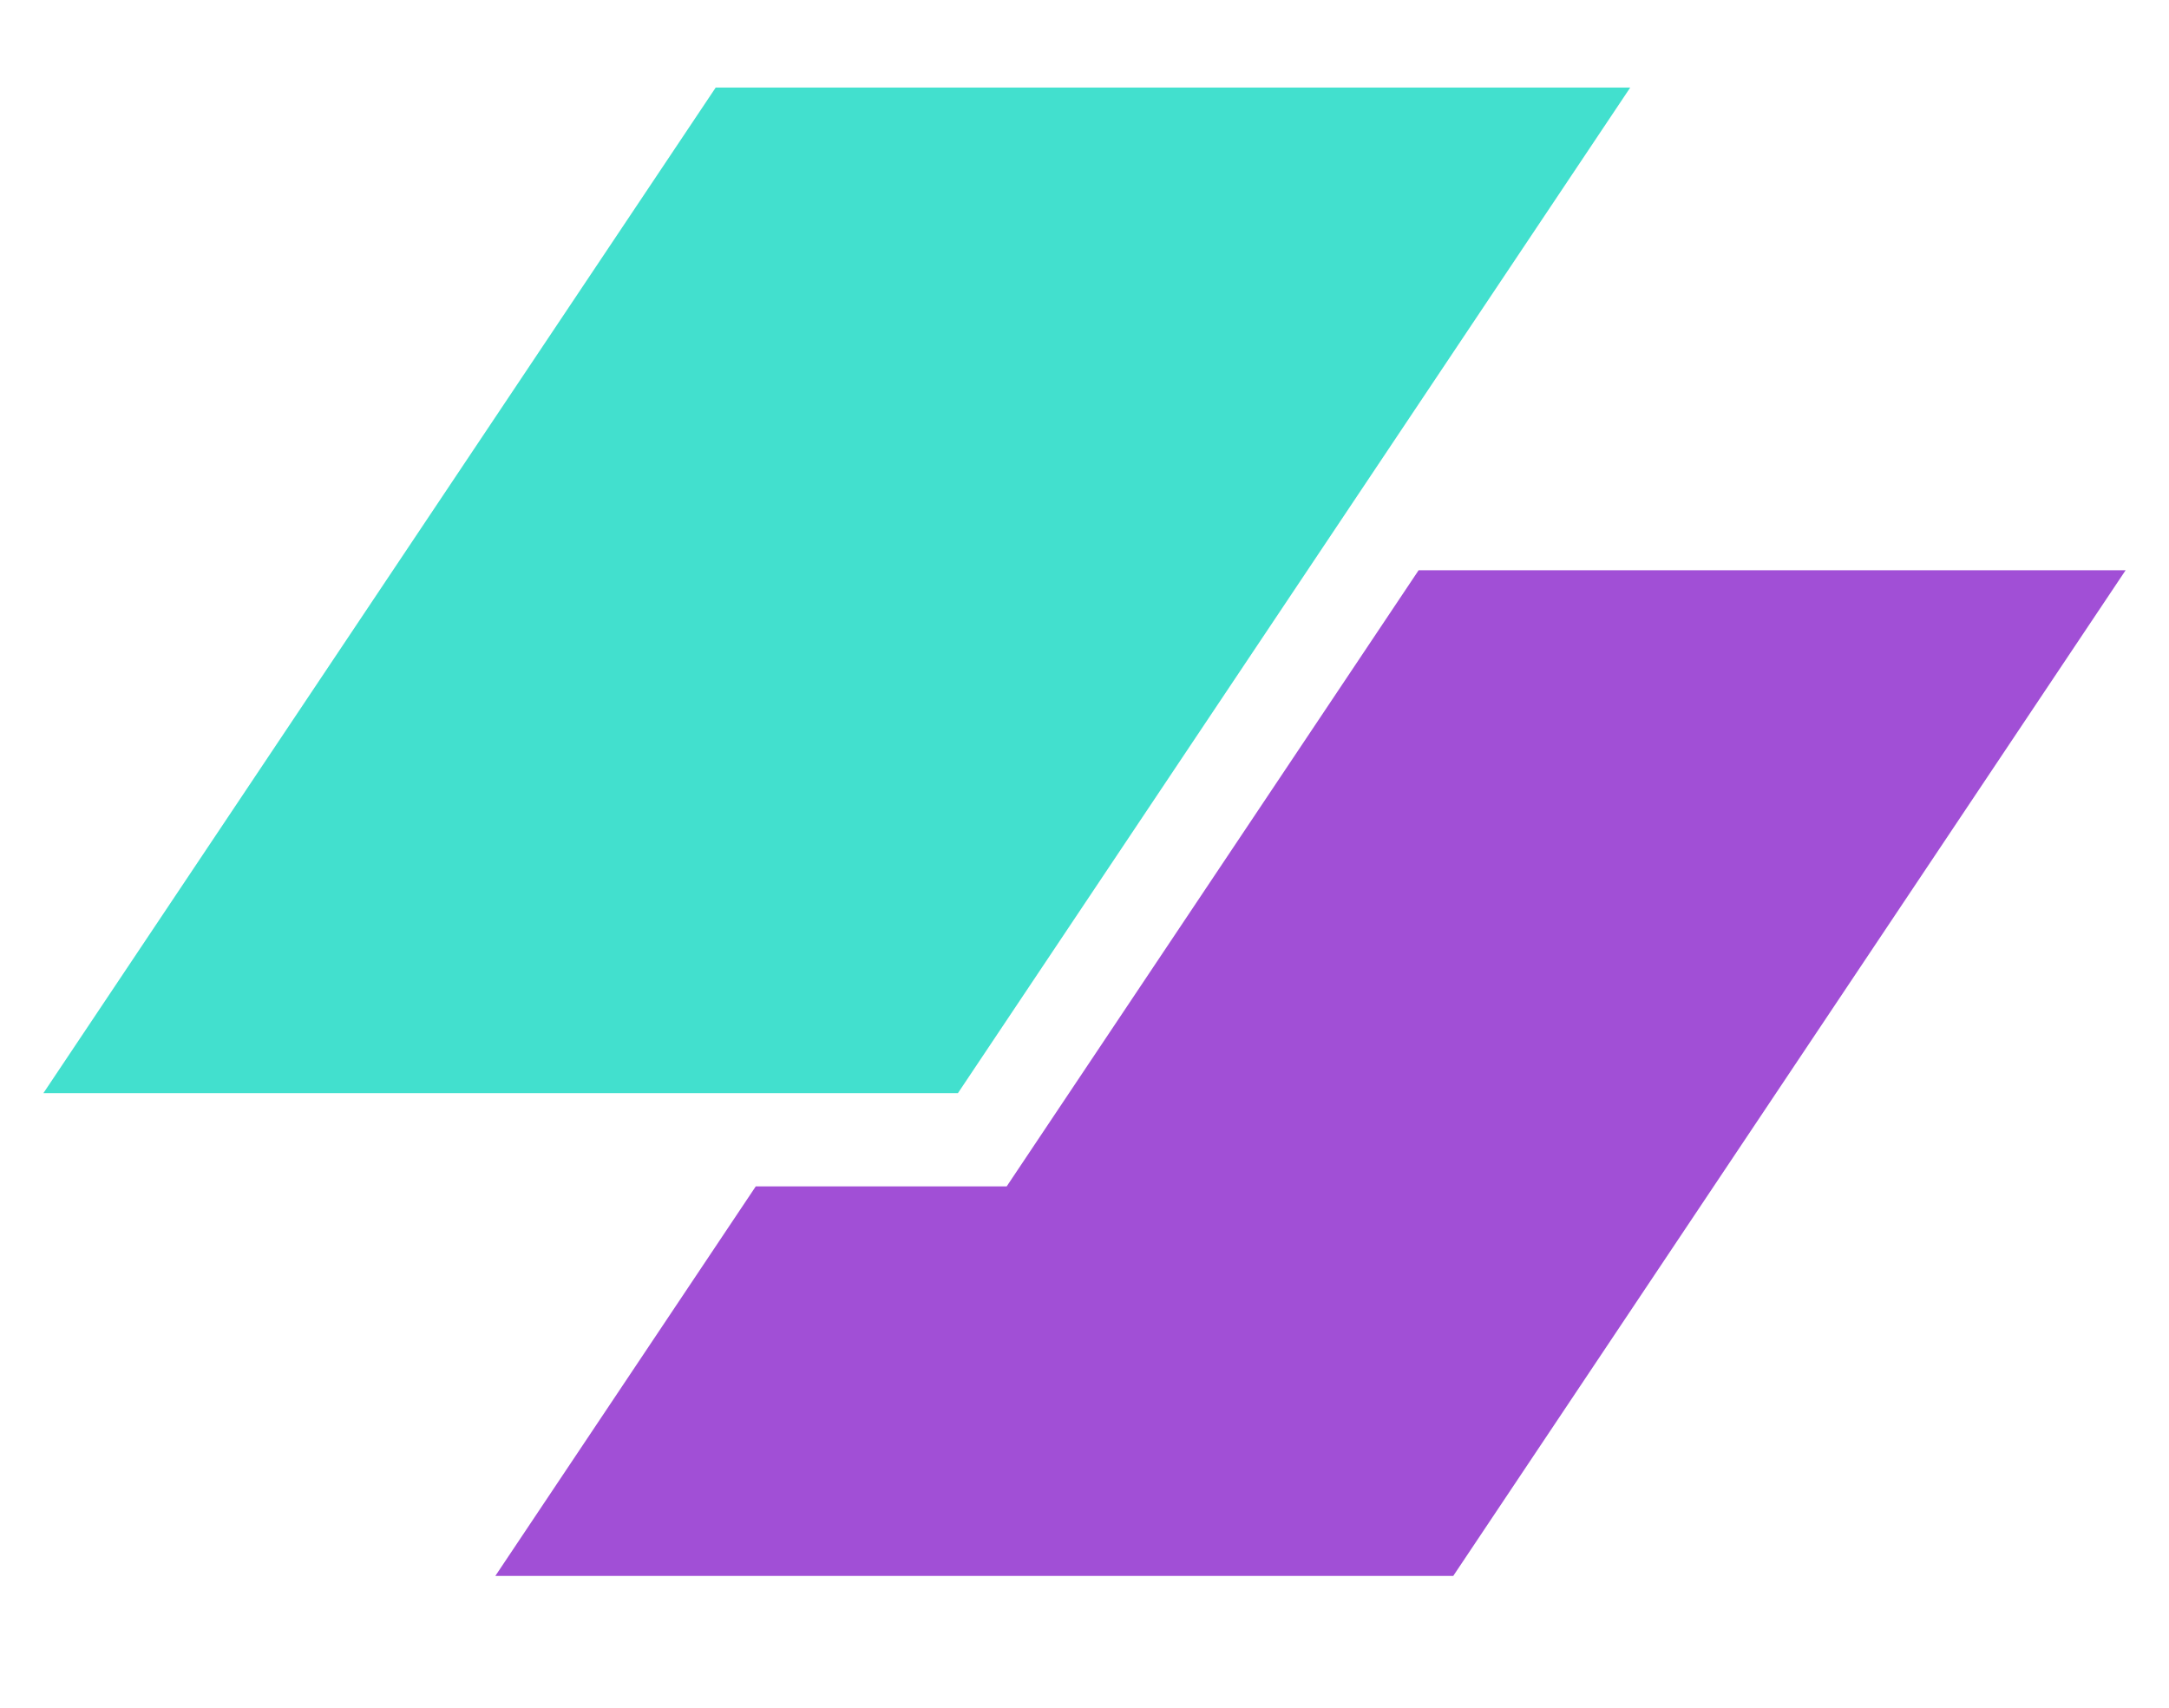
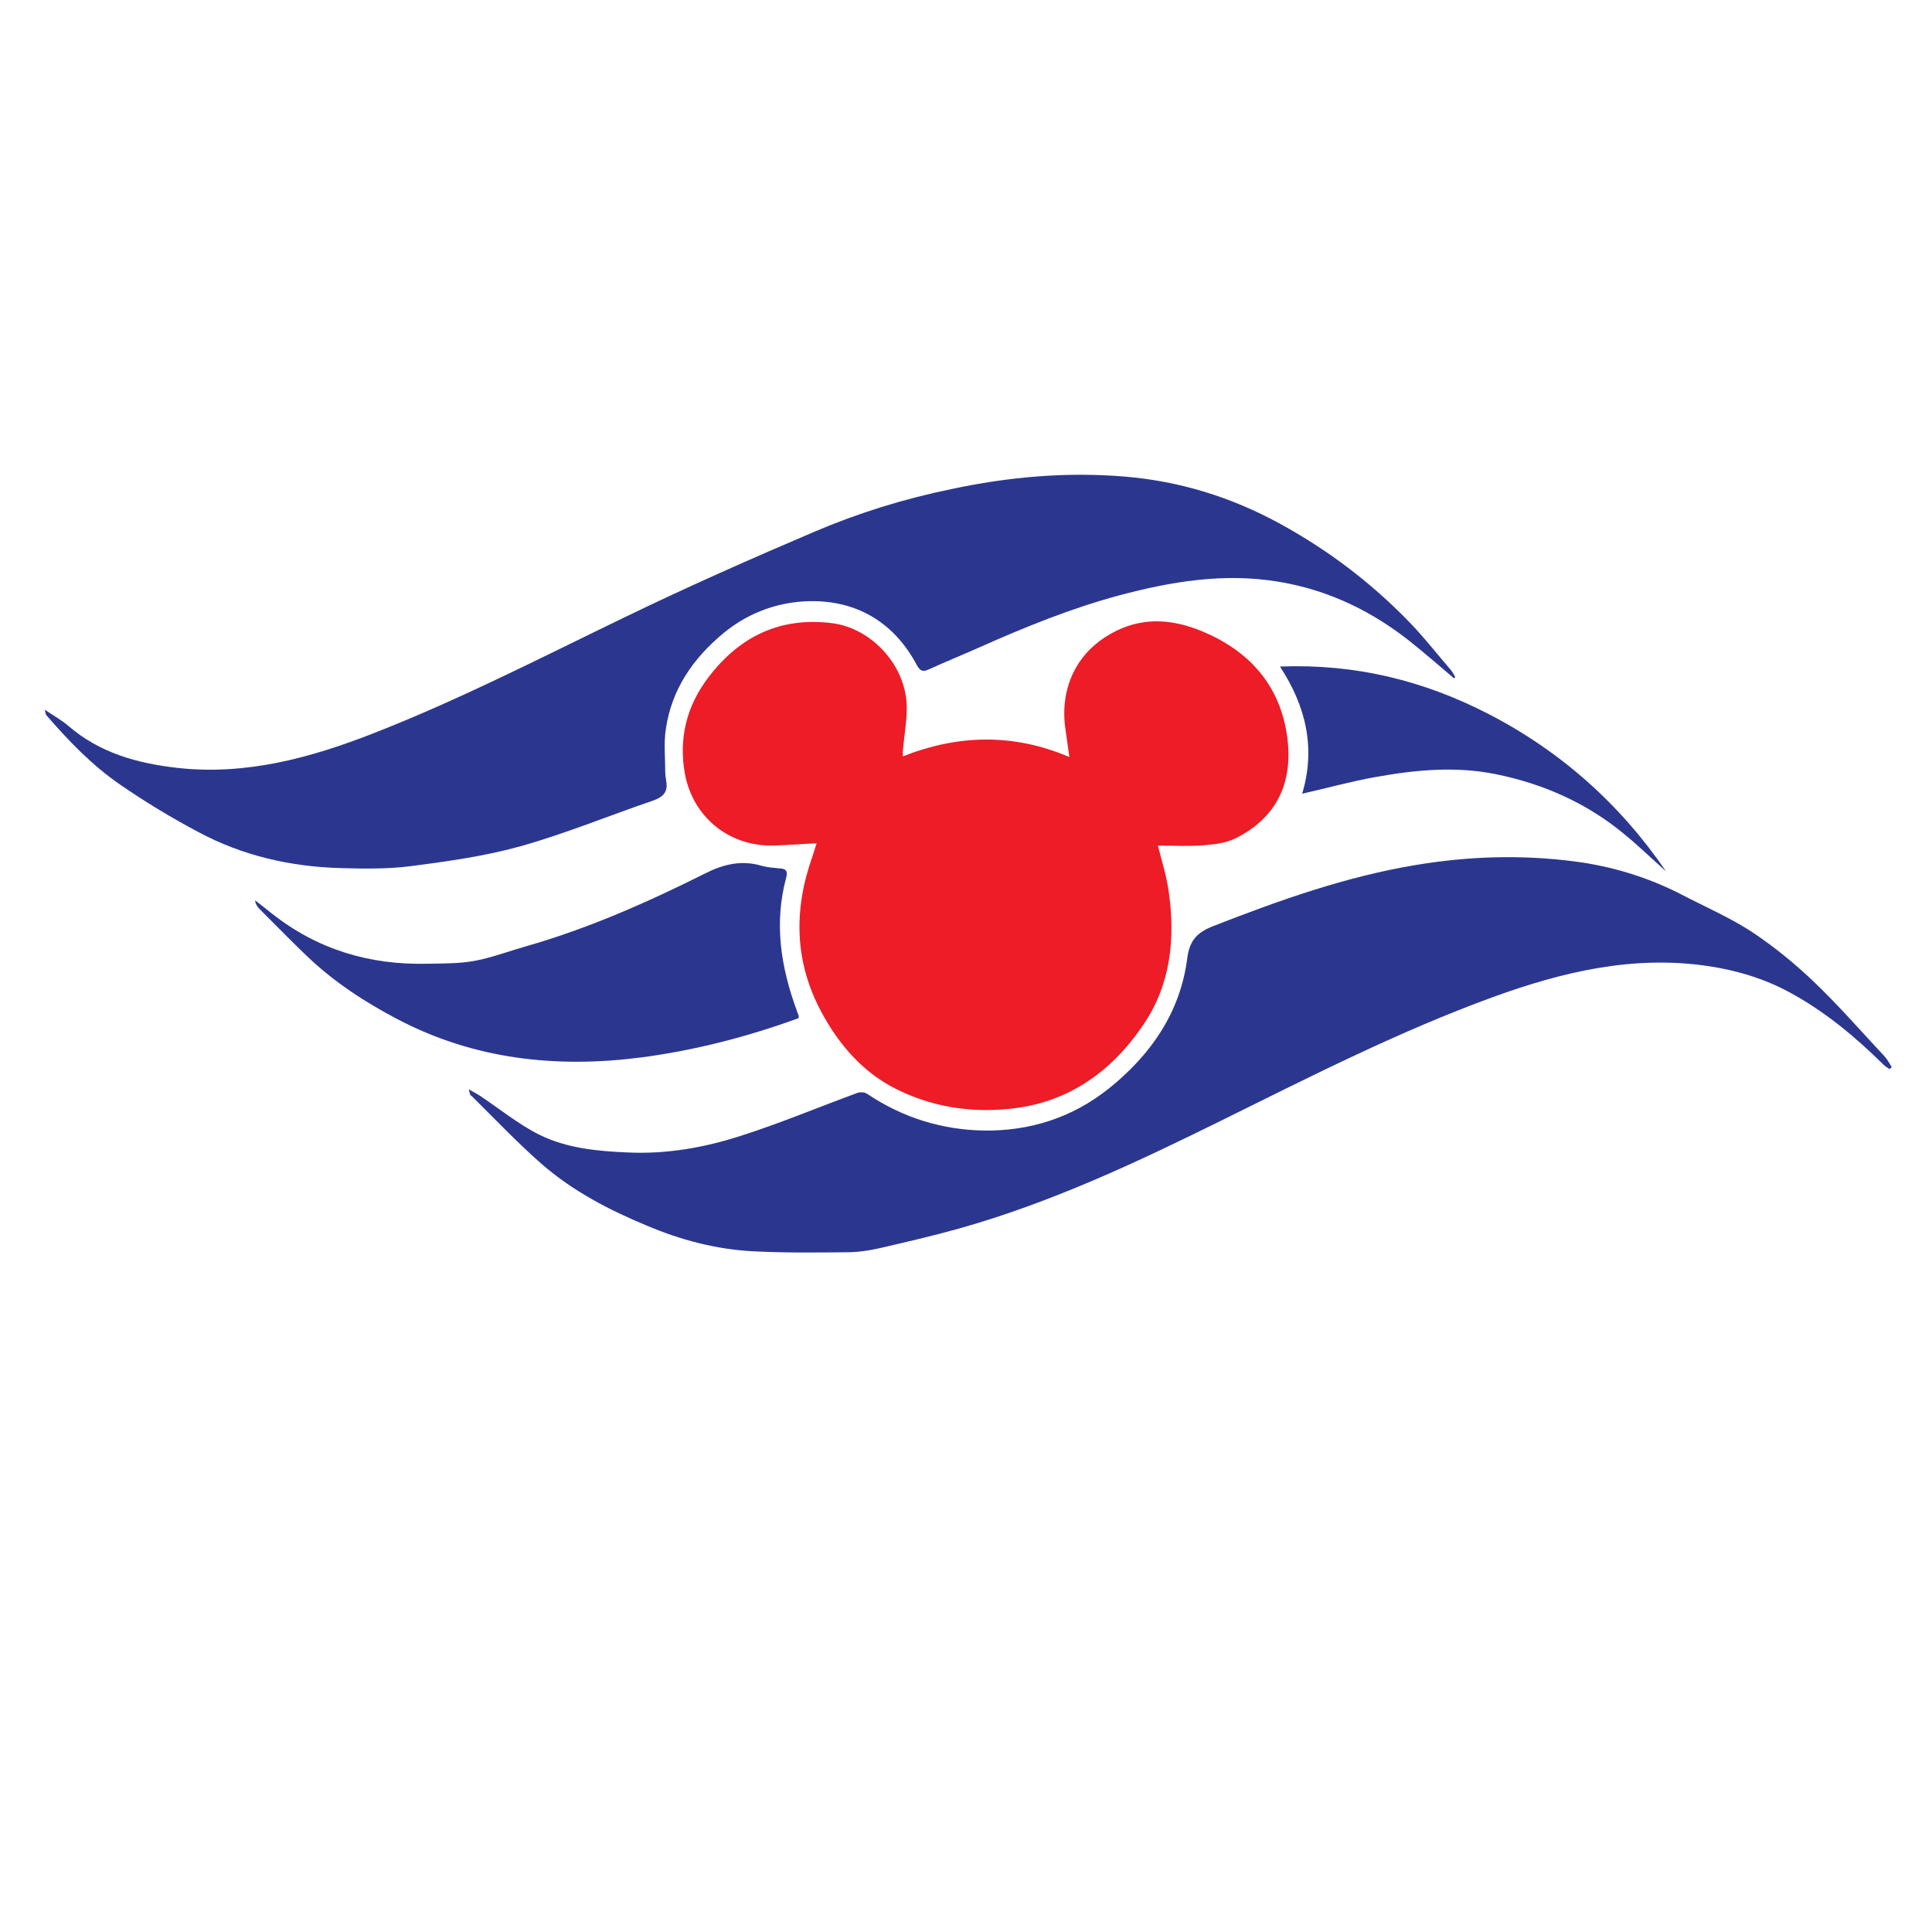
- <svg xmlns="http://www.w3.org/2000/svg" width="47" height="37" viewBox="0 0 47 37" fill="none">
-   <path d="M15.509 1.897H35.326L20.757 23.692H0.94L15.509 1.897Z" fill="#42E0CE" />
-   <path d="M16.377 25.712L10.734 34.154H31.491L46.06 12.359H30.74L21.814 25.712H16.377Z" fill="#A14FD6" />
+ <svg xmlns="http://www.w3.org/2000/svg" version="1.1" id="Layer_1" x="0px" y="0px" viewBox="0 0 600 600" xml:space="preserve">
+   <style type="text/css">
+     .st0 { fill: #ED1C26; }
+     .st1 { fill: #2B378F; }
+   </style>
+   <g id="XMLID_1_">
+     <path id="XMLID_22_" class="st0" d="M253.6,261.9c-4.8,0.2-9.3,0.6-13.8,0.7c-13.6,0.1-24.6-8.9-27.1-22.3       c-2-11.1,0.6-21.3,7.5-30.2c9.6-12.5,22.1-18.5,38-16.6c12.6,1.5,23.4,13.4,23.4,26.3c0,4.4-0.8,8.8-1.2,13.2c-0.1,0.6,0,1.1,0,1.9       c17.2-6.8,34.3-7.2,51.7,0.2c-0.4-3-0.8-5.8-1.2-8.5c-1.8-11.9,2.6-24.3,16-30.8c9-4.3,17.7-3.3,26.3,0.2       c14.1,5.8,23.7,16,26.3,31.2c2.6,15.2-2.7,26.6-15.7,33.1c-2.9,1.5-6.5,1.9-9.9,2.2c-4.8,0.4-9.6,0.1-14.3,0.1       c1.1,4.5,2.6,9.1,3.3,13.9c2.2,14.8,0.7,29.3-7.8,41.7c-9.9,14.7-23.6,24.5-42,26.2c-12.3,1.2-24.1-0.8-35-6.3       c-10.1-5.1-17.5-13.6-22.9-23.6c-8.5-15.7-8.8-31.9-2.9-48.5C252.7,264.8,253.1,263.4,253.6,261.9z" />
+     <path id="XMLID_21_" class="st1" d="M145.6,338.3c1.5,0.9,2.4,1.3,3.3,1.9c6.2,4.1,12,8.9,18.6,12.2c8.5,4.2,17.9,5.1,27.3,5.5       c12.1,0.6,24-1.5,35.4-5.2c12.2-3.9,24.1-8.9,36.1-13.3c0.9-0.3,2.3-0.2,3,0.3c11,7.4,23.3,11.2,36.3,11.4c14.2,0.2,27.4-4,38.7-13       c13.1-10.5,22.2-23.6,24.4-40.4c0.7-5.6,3-8.1,8.1-10.1c20.5-8,41.2-15.4,63.1-19c16.2-2.7,32.5-3.2,48.9-1.1       c11.7,1.5,22.9,4.9,33.4,10.3c7.3,3.8,14.9,7.1,21.7,11.5c6.8,4.5,13.2,9.7,19.1,15.3c7.8,7.4,14.9,15.6,22.3,23.5       c0.9,1,1.5,2.2,2.2,3.3c-0.2,0.2-0.4,0.4-0.7,0.6c-0.6-0.4-1.3-0.8-1.8-1.3c-8.8-8.7-18.3-16.6-29.2-22.5       c-7.9-4.3-16.6-6.9-25.5-8.2c-23.1-3.4-45,1.8-66.5,9.6c-29.1,10.6-56.6,24.6-84.3,38.3c-26.5,13.1-53.3,25.7-81.9,33.7       c-8.2,2.3-16.5,4.2-24.7,6.1c-3.2,0.7-6.5,1.2-9.8,1.2c-9.7,0.1-19.5,0.2-29.2-0.3c-11.5-0.6-22.5-3.5-33.1-8       c-11.8-4.9-23.1-10.8-32.8-19.3c-7.5-6.6-14.4-13.9-21.5-20.9C145.9,340.1,145.9,339.5,145.6,338.3z" />
+     <path id="XMLID_20_" class="st1" d="M451.6,210.7c-4.2-3.6-8.4-7.2-12.7-10.7c-12.2-9.9-26-16.7-41.6-19.3       c-17.1-2.9-33.7-0.1-50.1,4.3c-14.7,4-28.8,9.7-42.7,15.9c-5.4,2.4-10.8,4.6-16.1,7c-1.9,0.9-2.7,0.4-3.7-1.4       c-6.7-12.6-17.6-19.5-31.5-19.8c-10.3-0.2-20.3,3.1-28.6,10c-9.4,7.8-16,17.4-17.8,29.6c-0.7,4.4-0.2,9-0.2,13.5       c0,0.9,0.2,1.9,0.3,2.8c0.6,3.3-0.9,4.9-4,6c-13.8,4.7-27.3,10.3-41.2,14.2c-11.1,3.1-22.7,4.7-34.2,6.2       c-7.1,0.9-14.3,0.8-21.5,0.6c-15.6-0.4-30.6-3.8-44.4-11.2c-8.3-4.4-16.4-9.3-24.1-14.6c-8.8-6-16.2-13.7-23.2-21.8       c-0.1-0.2-0.1-0.5-0.4-1.6c2.8,1.9,5.3,3.3,7.3,5c9.8,8.5,21.6,11.7,34.1,13.1c21.2,2.3,41-3.1,60.5-10.7       c26.9-10.5,52.5-23.7,78.4-36.2c19.4-9.4,39.1-18.1,58.8-26.5c13.6-5.8,27.8-10.2,42.4-13.2c17.8-3.8,35.7-5.4,53.8-3.9       c17.1,1.4,33.3,6.4,48.4,14.7c14.8,8.1,28,18.1,39.7,30.1c4.7,4.8,8.9,10.2,13.3,15.3c0.5,0.6,0.9,1.4,1.3,2.1       C451.8,210.5,451.7,210.6,451.6,210.7z" />
+     <path id="XMLID_19_" class="st1" d="M248,316.2c-15.9,5.8-32.2,10-48.9,12.2c-26.4,3.4-51.9,0.6-75.7-11.9       c-10.1-5.3-19.6-11.5-27.9-19.4c-5-4.8-9.9-9.8-14.8-14.7c-0.7-0.7-1.3-1.5-1.5-2.8c1.7,1.3,3.4,2.6,5.1,4       c14.1,11.2,30.3,16.1,48.2,15.7c5-0.1,10,0,14.9-0.9c5.4-1,10.6-3,15.9-4.5c19.3-5.5,37.6-13.6,55.6-22.6       c5.7-2.9,11.4-4.3,17.7-2.4c1.8,0.5,3.7,0.6,5.6,0.8c1.8,0.1,2.5,0.7,2,2.7c-3.9,14.3-1.7,28,3.3,41.6c0.2,0.5,0.4,1.1,0.6,1.6       C248.1,315.5,248,315.7,248,316.2z" />
+     <path id="XMLID_18_" class="st1" d="M404.4,246.5c4.2-14,1.3-27-6.9-39.5c23.5-0.9,44.7,4.4,64.7,14.7c22.5,11.6,40.9,28,55.2,48.9       c-4.3-3.8-8.4-7.8-12.9-11.5c-11.7-9.7-25.2-15.7-40.1-18.7c-12.5-2.5-24.8-1.3-37.1,0.9C419.9,242.6,412.7,244.6,404.4,246.5z" />
+   </g>
</svg>
